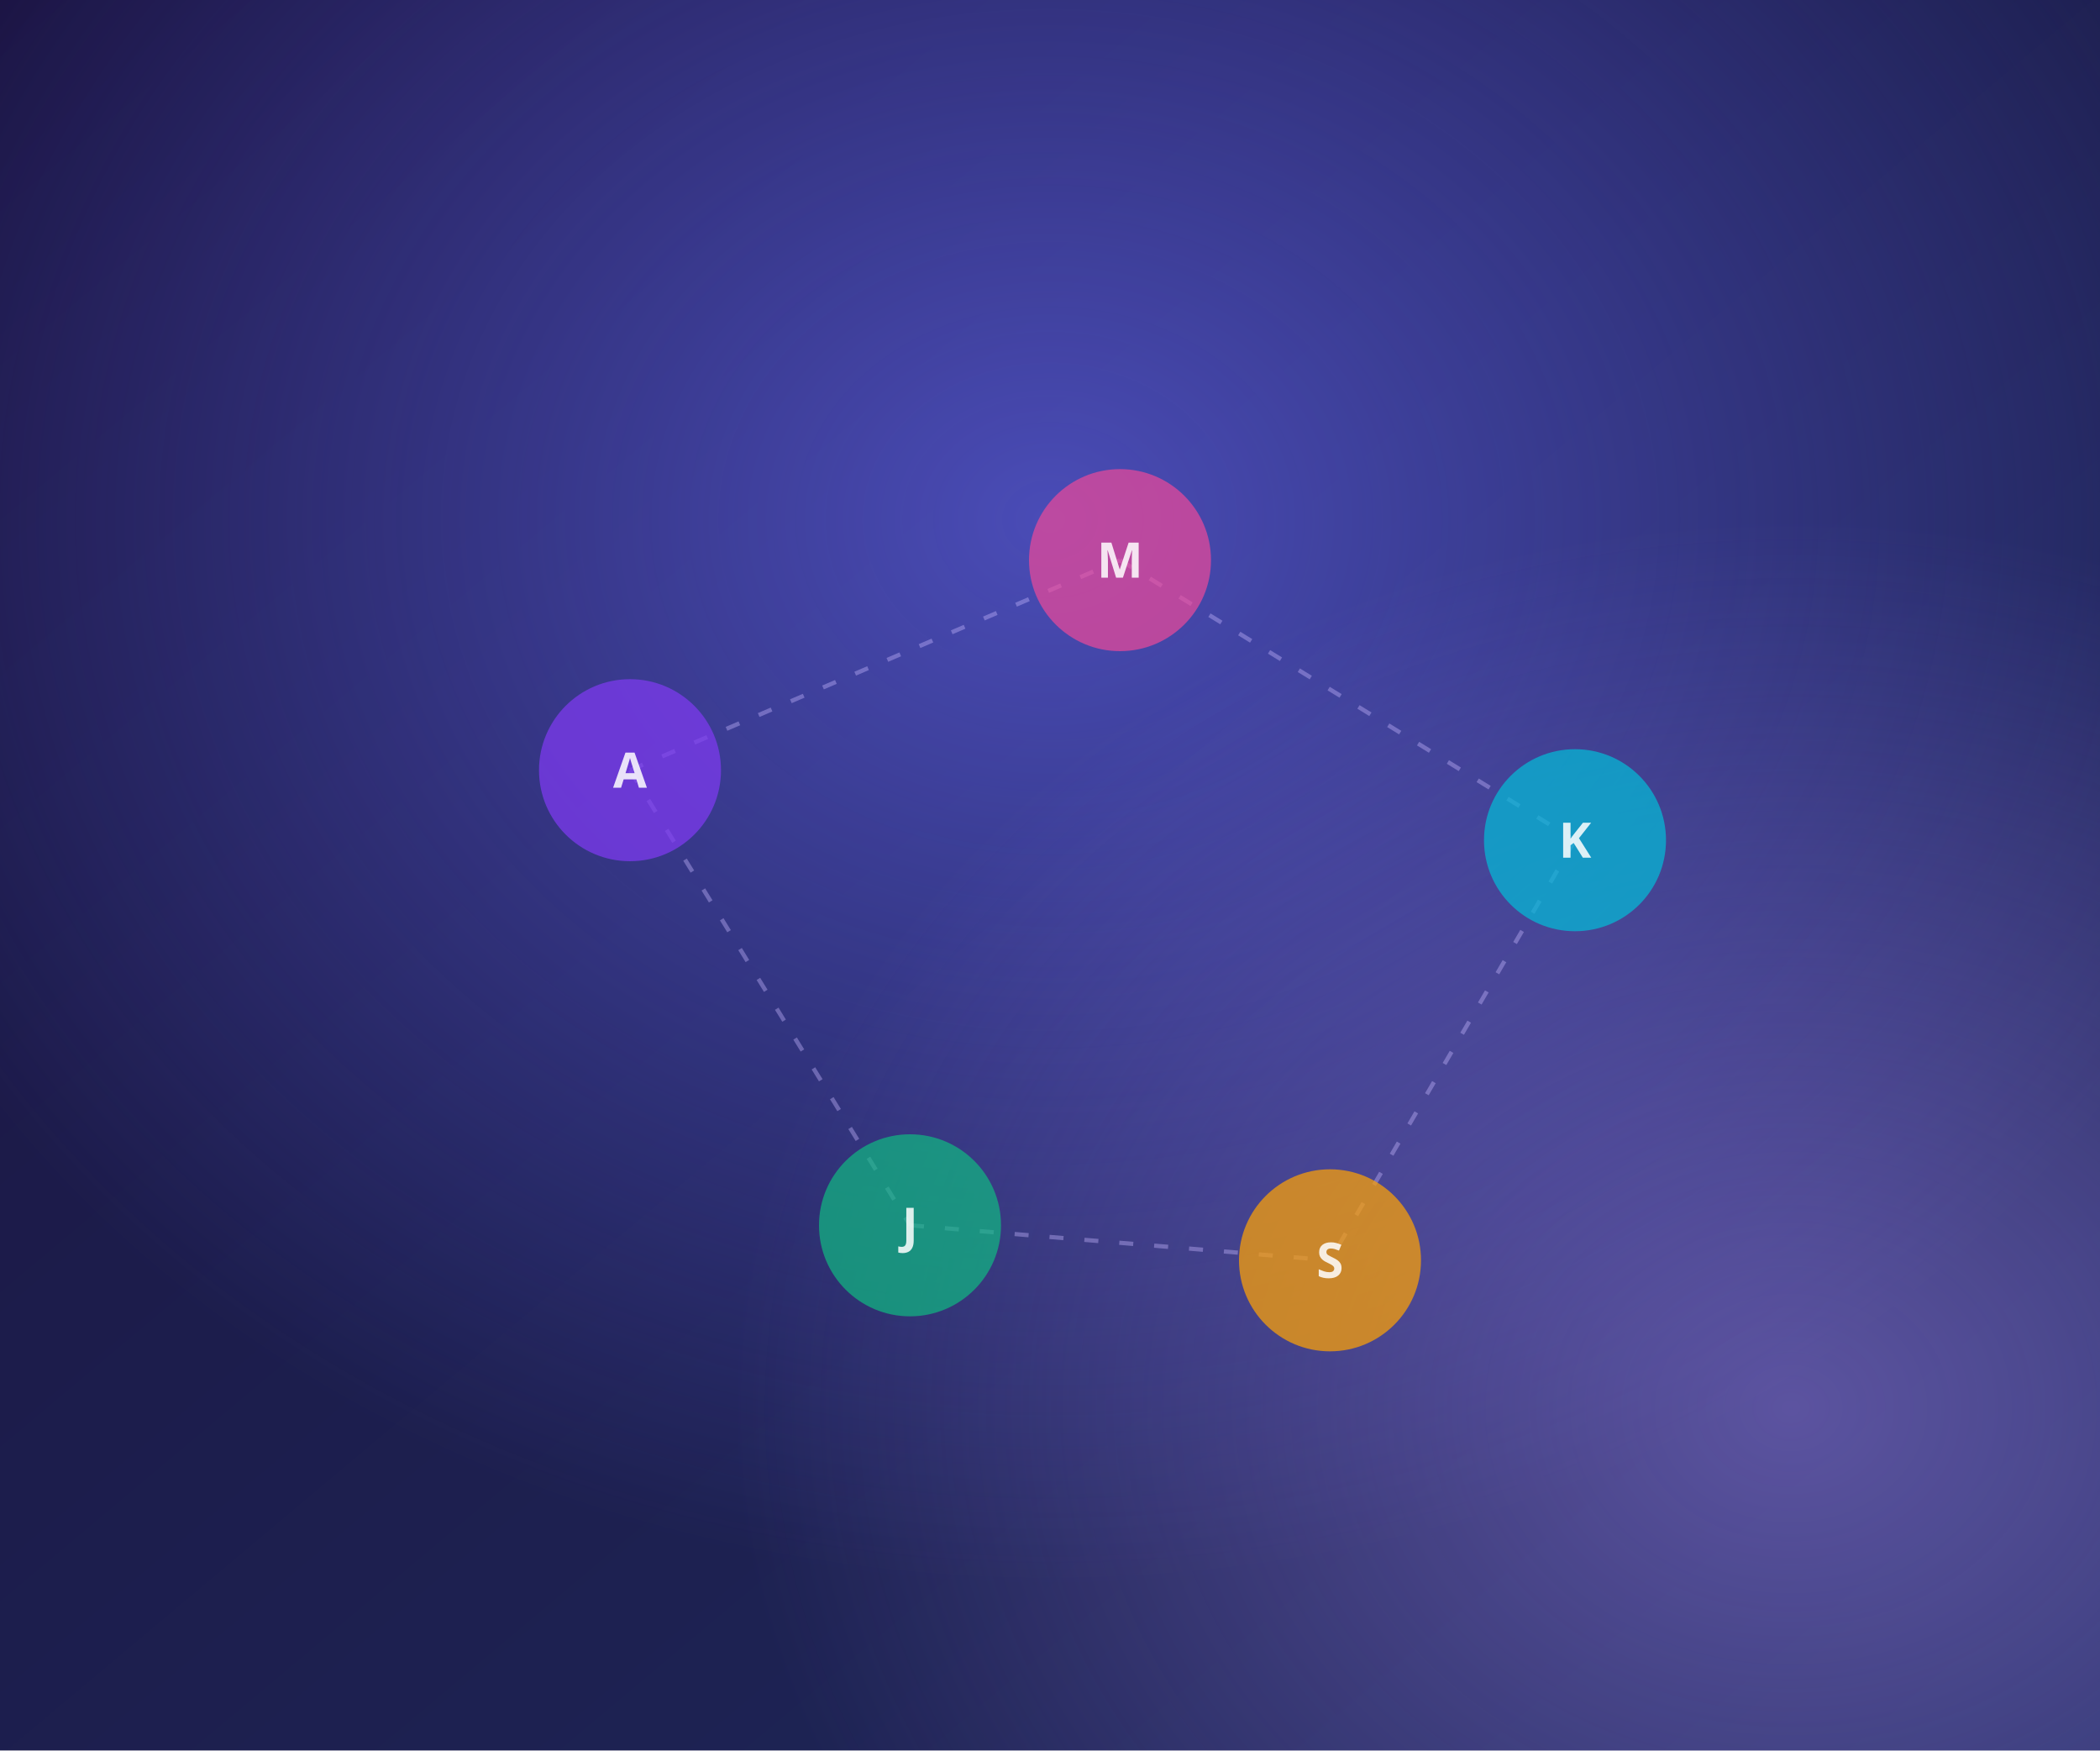
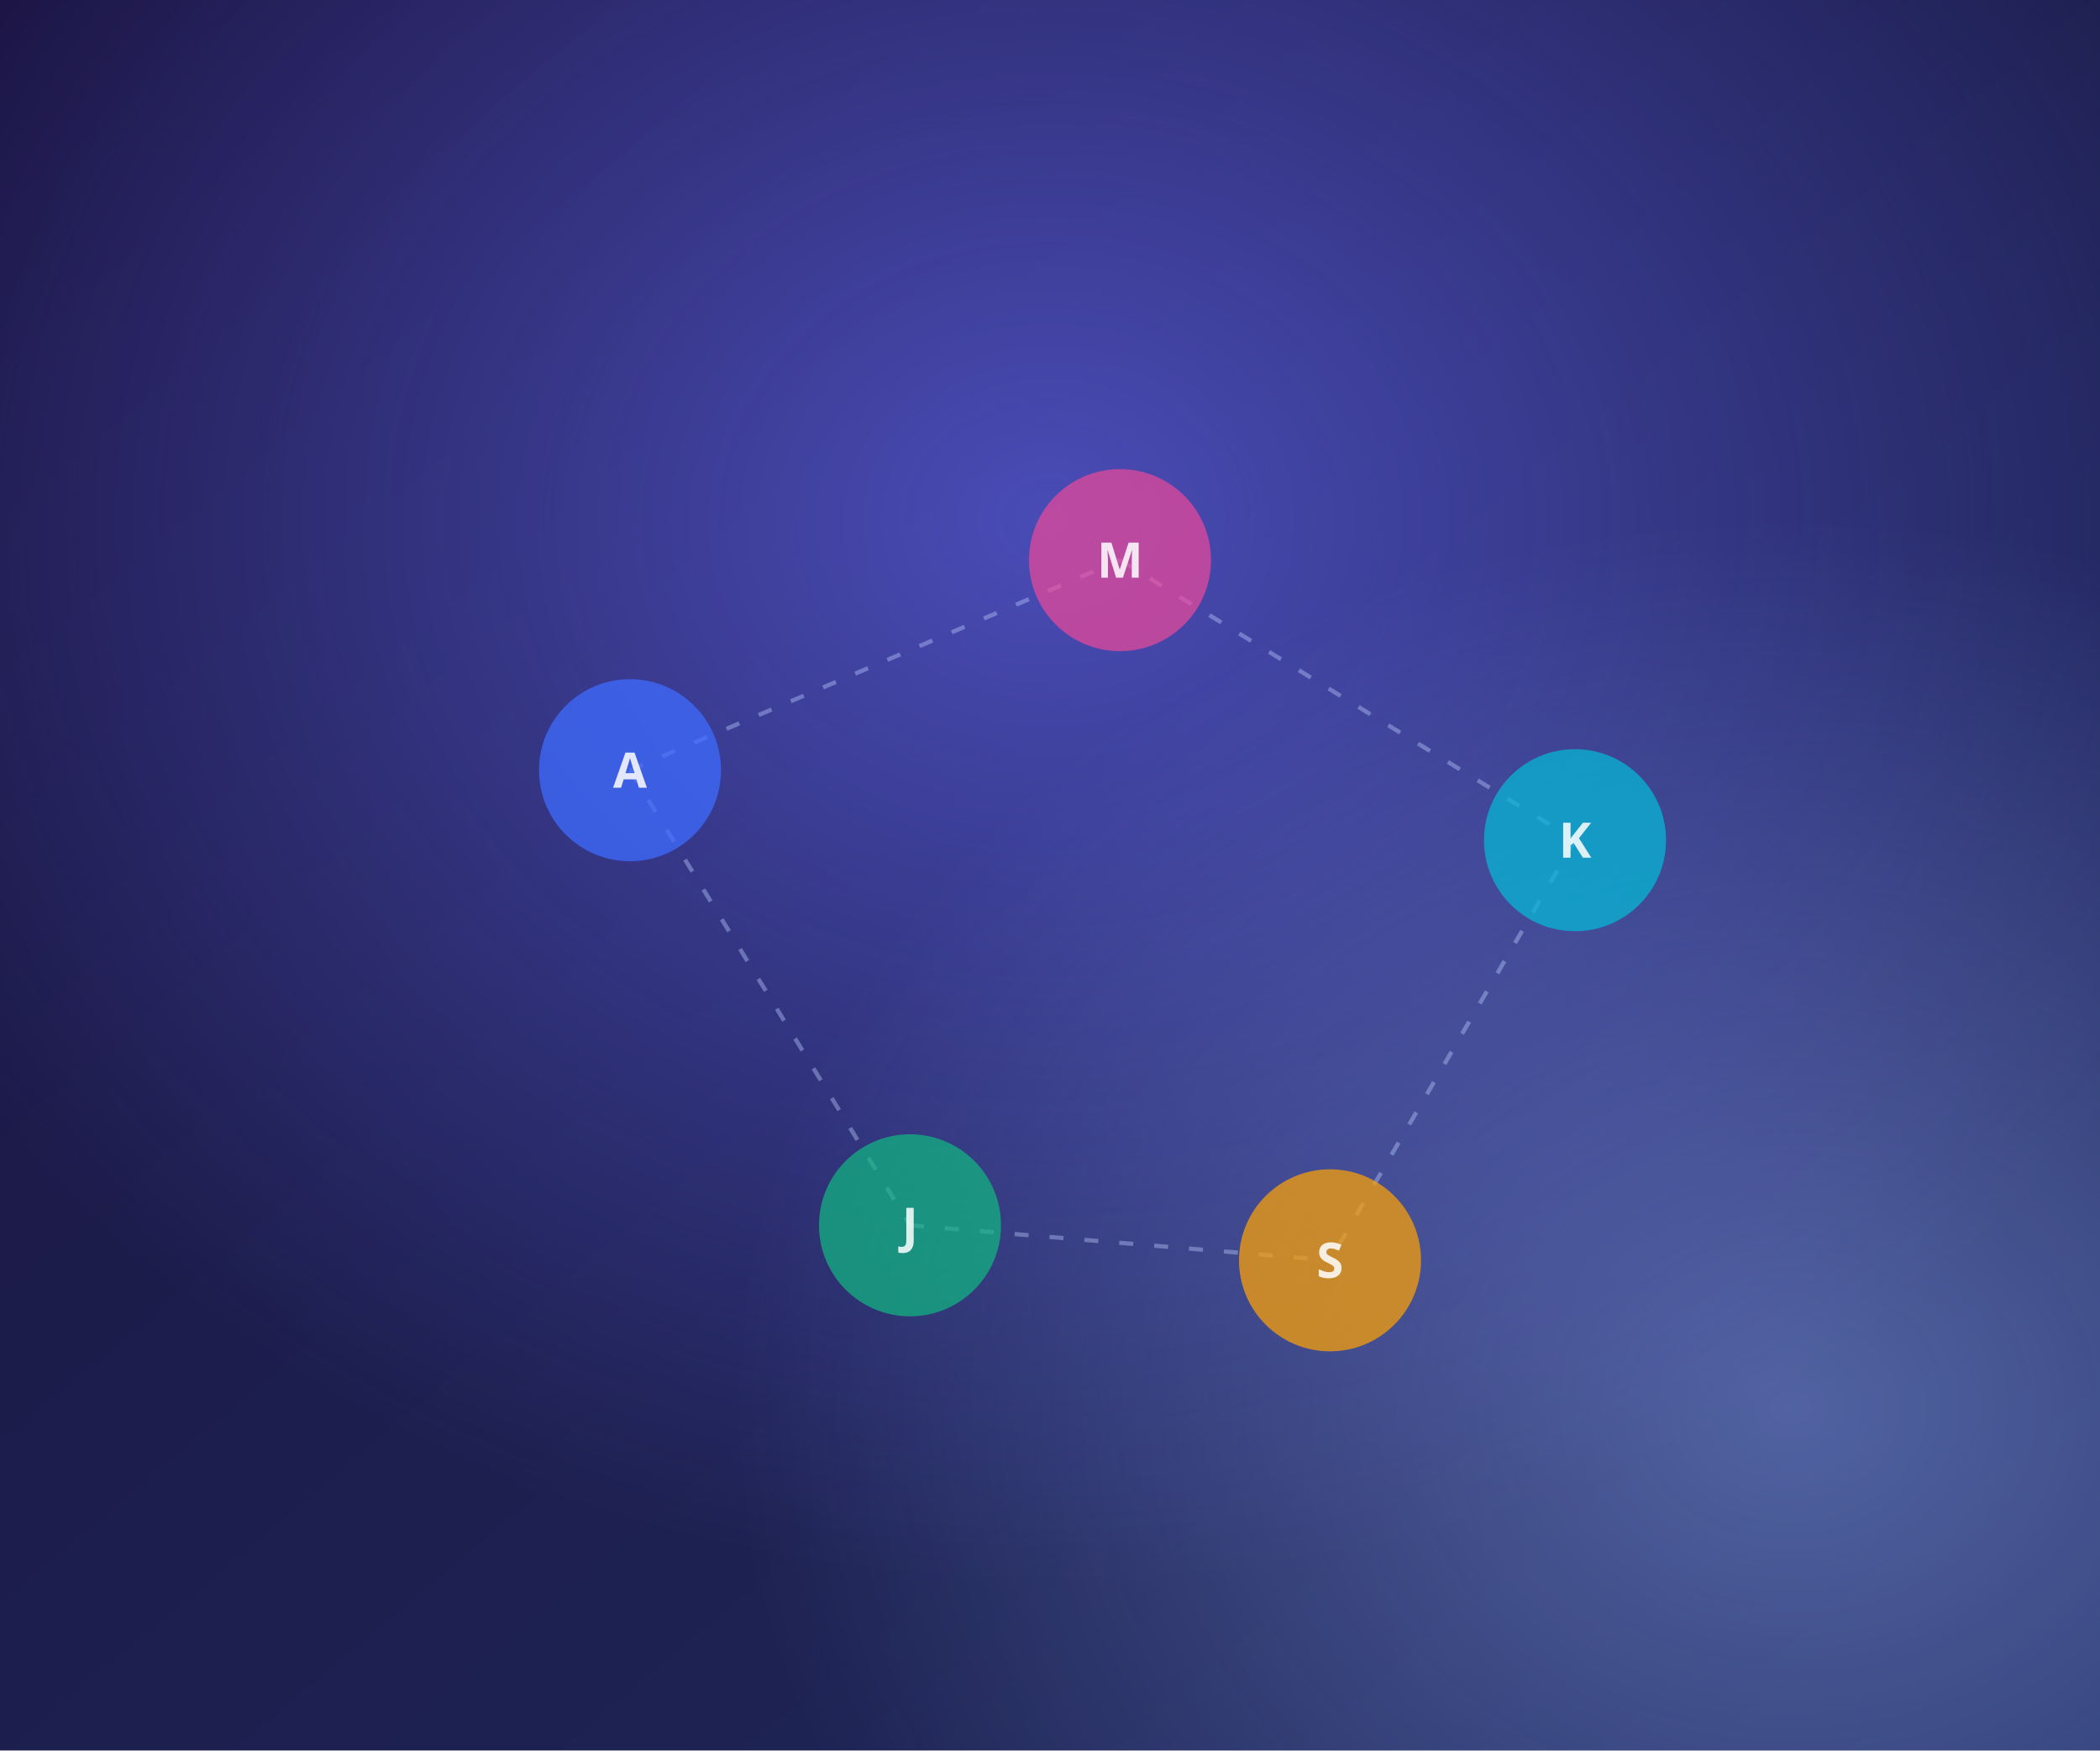
<svg xmlns="http://www.w3.org/2000/svg" viewBox="0 0 600 500" preserveAspectRatio="xMidYMid slice">
  <defs>
    <linearGradient id="bg" x1="0" y1="0" x2="1" y2="1">
      <stop offset="0%" stop-color="#1a1340" />
      <stop offset="100%" stop-color="#1f2a5c" />
    </linearGradient>
    <radialGradient id="g1" cx="0.5" cy="0.3" r="0.6">
      <stop offset="0%" stop-color="#6366f1" stop-opacity="0.65" />
      <stop offset="100%" stop-color="#6366f1" stop-opacity="0" />
    </radialGradient>
    <radialGradient id="g2" cx="0.85" cy="0.8" r="0.5">
-       <stop offset="0%" stop-color="#a78bfa" stop-opacity="0.45" />
-       <stop offset="100%" stop-color="#a78bfa" stop-opacity="0" />
+       <stop offset="0%" stop-color="#90acff" stop-opacity="0.45" />
+       <stop offset="100%" stop-color="#90acff" stop-opacity="0" />
    </radialGradient>
  </defs>
  <rect width="600" height="500" fill="url(#bg)" />
  <rect width="600" height="500" fill="url(#g1)" />
  <rect width="600" height="500" fill="url(#g2)" />
-   <g opacity="0.4" stroke="#c4b5fd" stroke-width="1.2" stroke-dasharray="4 6" fill="none">
+   <g opacity="0.4" stroke="#bccfff" stroke-width="1.2" stroke-dasharray="4 6" fill="none">
    <line x1="180" y1="220" x2="320" y2="160" />
    <line x1="320" y1="160" x2="450" y2="240" />
    <line x1="180" y1="220" x2="260" y2="350" />
    <line x1="450" y1="240" x2="380" y2="360" />
    <line x1="260" y1="350" x2="380" y2="360" />
  </g>
  <g>
-     <circle cx="180" cy="220" r="26" fill="#7c3aed" opacity="0.75" />
+     <circle cx="180" cy="220" r="26" fill="#3d6bff" opacity="0.75" />
    <circle cx="320" cy="160" r="26" fill="#ec4899" opacity="0.7" />
    <circle cx="450" cy="240" r="26" fill="#06b6d4" opacity="0.75" />
    <circle cx="260" cy="350" r="26" fill="#10b981" opacity="0.7" />
    <circle cx="380" cy="360" r="26" fill="#f59e0b" opacity="0.75" />
  </g>
  <g fill="#fff" font-family="sans-serif" font-size="14" font-weight="700" text-anchor="middle" opacity="0.85">
    <text x="180" y="225">A</text>
    <text x="320" y="165">M</text>
    <text x="450" y="245">K</text>
    <text x="260" y="355">J</text>
    <text x="380" y="365">S</text>
  </g>
</svg>
